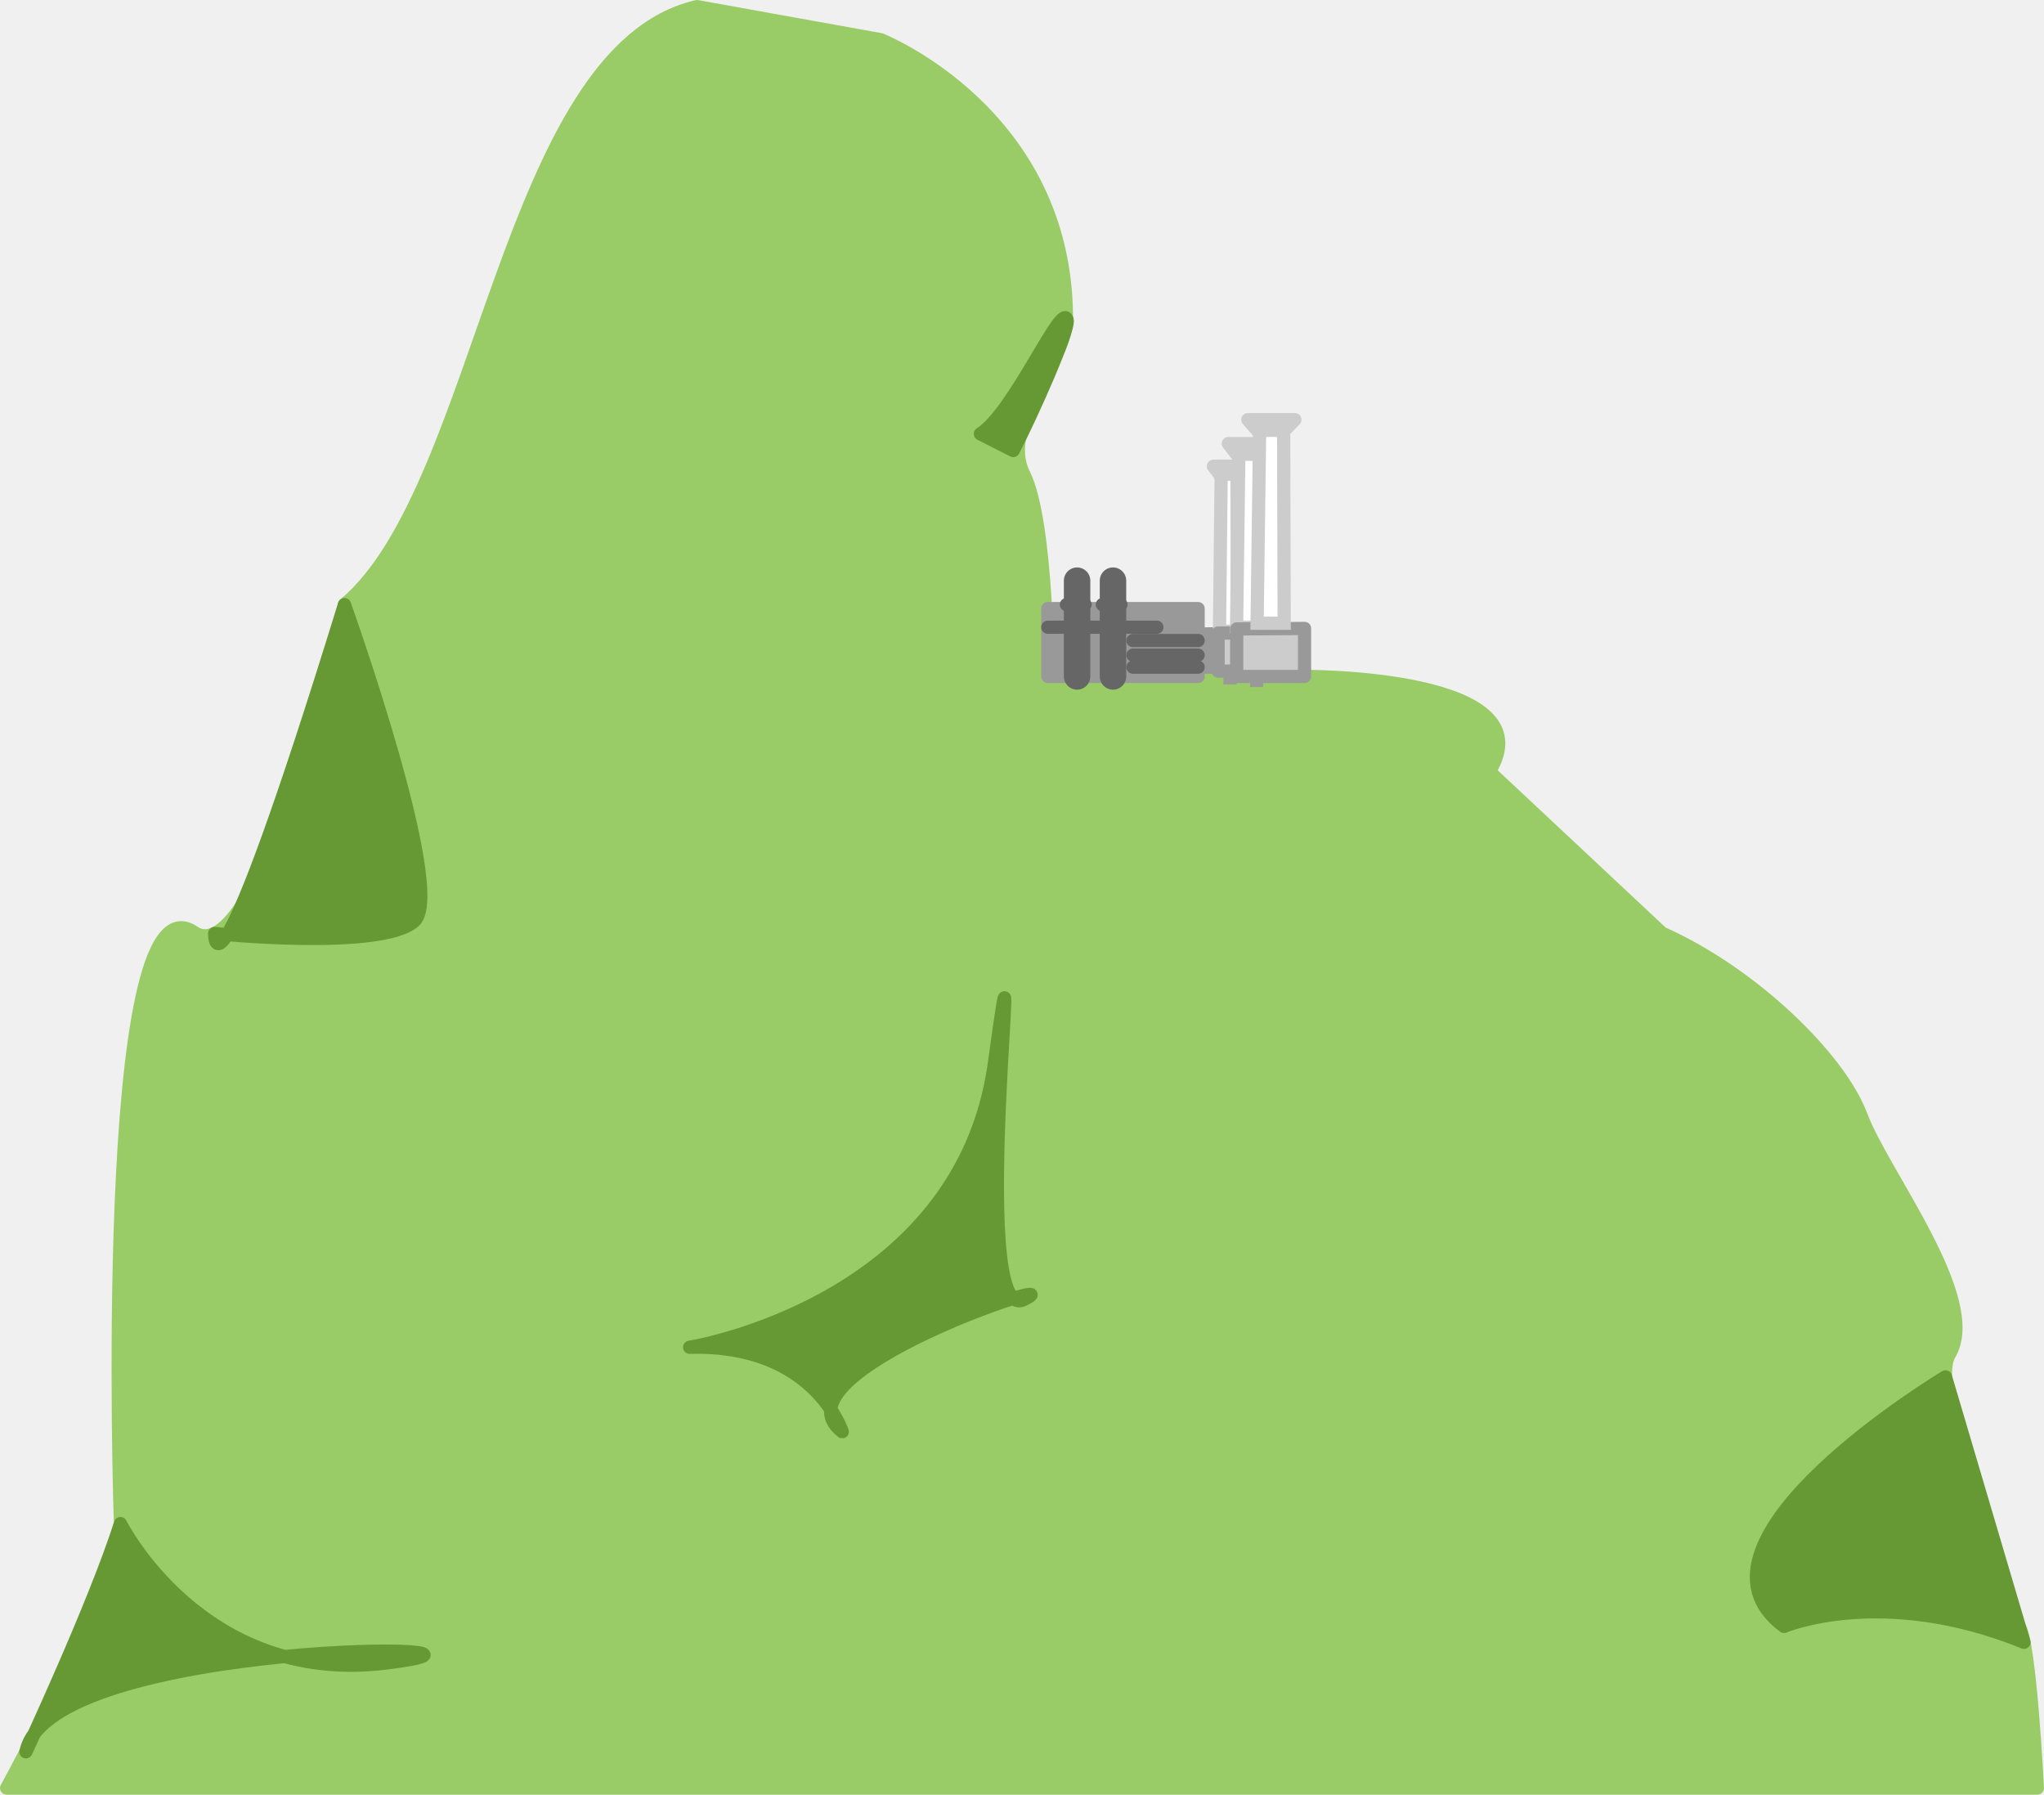
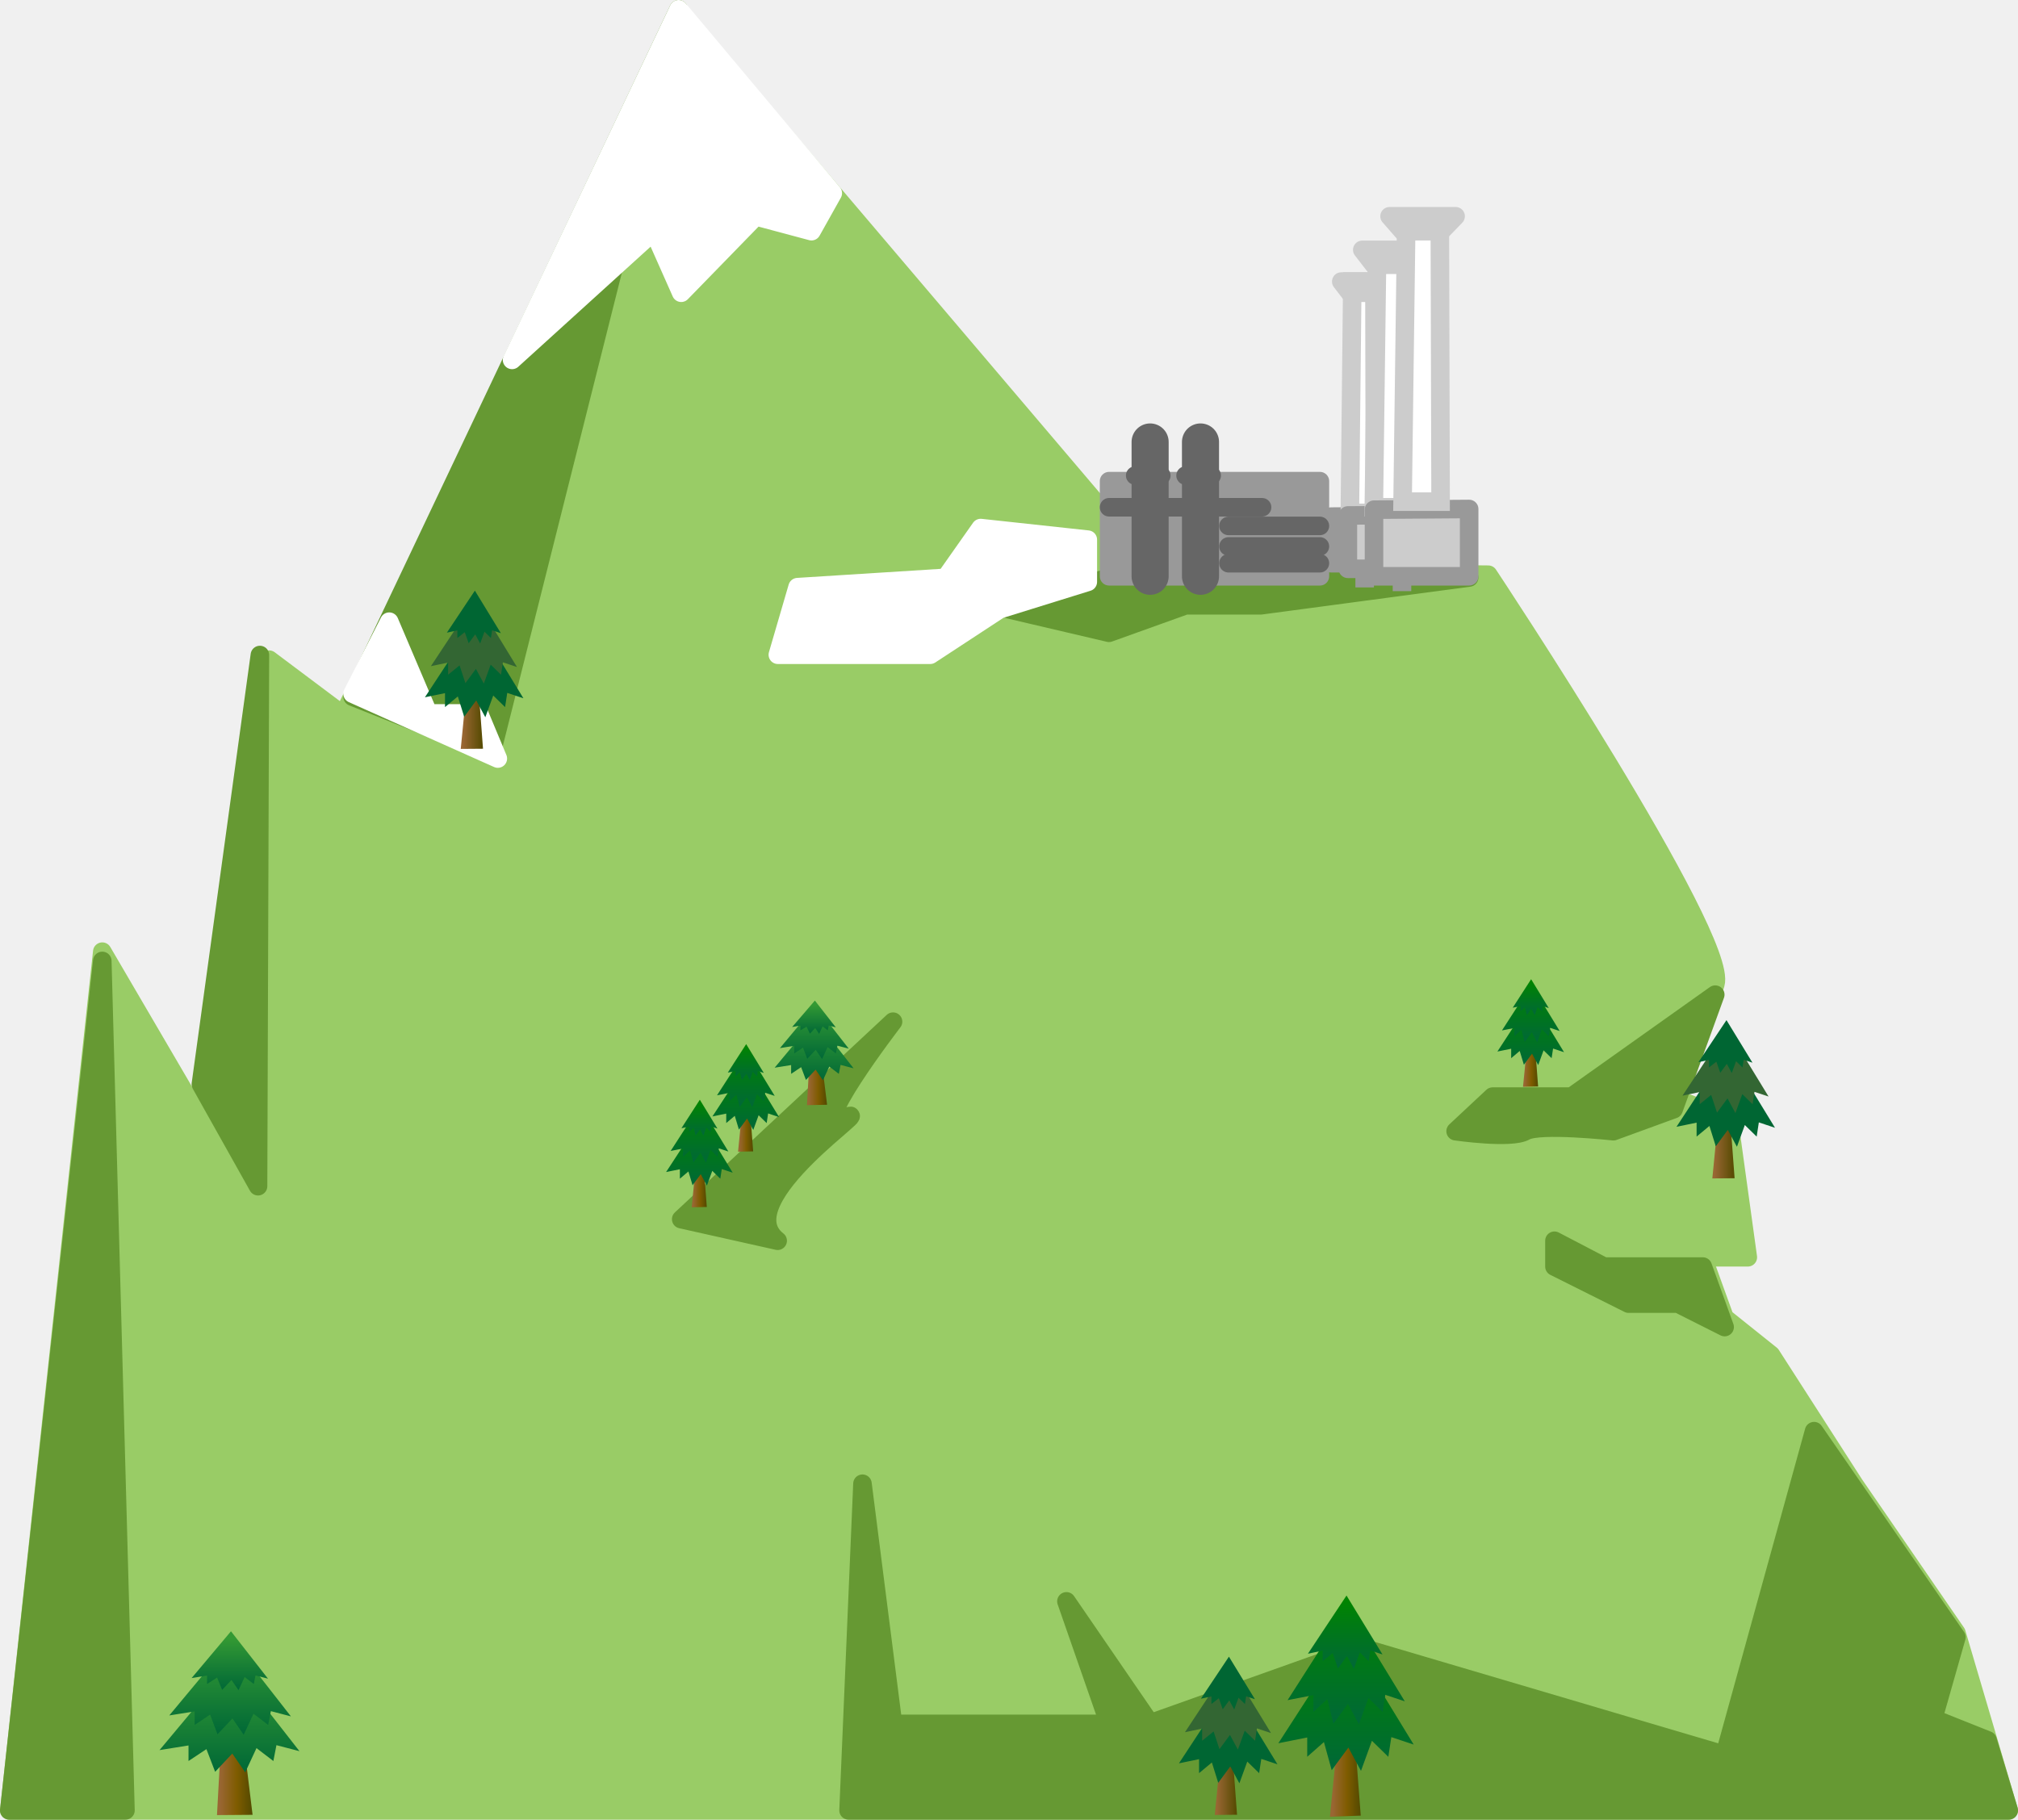
- <svg xmlns="http://www.w3.org/2000/svg" version="1.1" x="0px" y="0px" width="927.667px" height="814.333px" viewBox="0 0 927.667 814.333" enable-background="new 0 0 927.667 814.333" xml:space="preserve">
+ <svg xmlns="http://www.w3.org/2000/svg" version="1.1" x="0px" y="0px" width="653px" height="588.894px" viewBox="0 0 653 588.894" enable-background="new 0 0 653 588.894" xml:space="preserve">
  <g id="Layer_2">
-     <path fill="#99CC66" stroke="#99CC66" stroke-width="6" stroke-linecap="round" stroke-linejoin="round" stroke-miterlimit="10" d="   M3,811.333c0,0,45.691-82.667,51.667-120c0,0-10.154-297.641,33.333-268.333c28.963,19.519,68.686-141.085,68.333-148.658   C219.667,221.333,229.667,23,316.333,3l83.333,15c0,0,84.335,33.333,84.335,126.667c0,19.86-30.583,48.052-19.335,70.512   c10.884,21.733,10.884,95.385,10.884,95.385l116.515-3.622c0,0,110.935-0.609,83.878,43.14l78.334,73.333   c40.39,17.918,80.39,56.251,90.39,82.918s54.976,83.373,40,108.333c-10,16.667,26.667,116.668,31.667,123.334   s8.333,73.333,8.333,73.333H3z" />
-   </g>
+     <path fill="#99CC66" stroke="#99CC66" stroke-width="6" stroke-linecap="round" stroke-linejoin="round" stroke-miterlimit="10" d="   M650,585.894H3l30.097-277.909l46.498,79.496l7.5-173.991l23.999,17.999L220.588,5L373.58,184.991l107.995,1   c0,0,77.996,117.495,73.496,132.494s-17.998,37.498-13.499,37.498s17.998,7.456,17.998,7.456l6,43.455H551l7.071,19.585l14.999,12   l26.998,41.997l32.999,47.998L650,585.894z" />
+     <polygon fill="#669933" stroke="#669933" stroke-width="6" stroke-linecap="round" stroke-linejoin="round" stroke-miterlimit="10" points="   114.093,225.488 159.091,243.488 219.588,3  " />
+     <polygon fill="#669933" stroke="#669933" stroke-width="6" stroke-linecap="round" stroke-linejoin="round" stroke-miterlimit="10" points="   33.097,310.984 40.597,585.894 3,585.894  " />
+     <path fill="#669933" stroke="#669933" stroke-width="6" stroke-linecap="round" stroke-linejoin="round" stroke-miterlimit="10" d="   M555.034,321.896l-46.461,32.998H483l-11.98,11.198c0,0,18.055,2.609,22.555,0s28.498,0,28.498,0l19.5-7.109L555.034,321.896z" />
+     <polygon fill="#669933" stroke="#669933" stroke-width="6" stroke-linecap="round" stroke-linejoin="round" stroke-miterlimit="10" points="   551,409.894 519,409.894 503,401.541 503,409.894 527,421.894 543,421.894 558.071,429.479  " />
+     <polyline fill="#669933" stroke="#669933" stroke-width="6" stroke-linecap="round" stroke-linejoin="round" stroke-miterlimit="10" points="   358.748,186.896 326.433,197.188 358.851,204.788 383.635,195.894 408,195.894 475.398,186.894 359,186.894  " />
+     <polygon fill="#669933" stroke="#669933" stroke-width="6" stroke-linecap="round" stroke-linejoin="round" stroke-miterlimit="10" points="   274.585,585.894 279.085,480.179 288.977,557.894 358.884,557.894 345.082,518.246 372.165,557.721 440.815,533.288    558.071,567.926 587.008,463.167 633.067,529.848 625.567,556.2 643.146,563.209 650,585.894  " />
+     <polygon fill="#FFFFFF" stroke="#FFFFFF" stroke-width="6" stroke-linecap="round" stroke-linejoin="round" stroke-miterlimit="10" points="   219.588,3 269.476,62.515 262.586,74.817 244.532,69.987 220.432,94.739 211.588,74.817 165.697,116.473  " />
+     <polygon fill="#FFFFFF" stroke="#FFFFFF" stroke-width="6" stroke-linecap="round" stroke-linejoin="round" stroke-miterlimit="10" points="   125.956,201.193 138.593,230.894 155,230.894 161.091,245.488 114.093,224.488  " />
+     <polygon fill="#FFFFFF" stroke="#FFFFFF" stroke-width="6" stroke-linecap="round" stroke-linejoin="round" stroke-miterlimit="10" points="   352,174.648 317.333,170.894 306,186.999 258.086,190.022 251.704,211.894 301,211.894 323.433,197.188 352,188.313  " />
+     <polygon fill="#669933" stroke="#669933" stroke-width="6" stroke-linecap="round" stroke-linejoin="round" stroke-miterlimit="10" points="   84.097,211.984 83.5,383.894 65,350.894  " />
+   </g>
+   <g id="Layer_4">
+ </g>
  <g id="Layer_3">
-     <path fill="#669933" stroke="#669933" stroke-width="6" stroke-linecap="round" stroke-linejoin="round" stroke-miterlimit="10" d="   M882.958,624.771c0,0-124.958,74.896-73.291,113.229c0,0,44.493-18.942,108.913,7.195L882.958,624.771z" />
-     <path fill="#669933" stroke="#669933" stroke-width="6" stroke-linecap="round" stroke-linejoin="round" stroke-miterlimit="10" d="   M156.333,274.342c0,0,46.667,130.325,31.667,143.658s-90.588,5.574-90.588,5.574S96.333,469.017,156.333,274.342z" />
-     <path fill="#669933" stroke="#669933" stroke-width="6" stroke-linecap="round" stroke-linejoin="round" stroke-miterlimit="10" d="   M484.324,145.165c-2.282-8.866-24.005,42.01-39.385,51.688l14.916,7.572C468.04,188.77,485.478,149.652,484.324,145.165z" />
-     <path fill="#669933" stroke="#669933" stroke-width="6" stroke-linecap="round" stroke-linejoin="round" stroke-miterlimit="10" d="   M313,611.333c0,0,123.333-19.666,138.333-129C466.333,373,438,603,464.667,589.667s-116.485,33.333-82.409,60   C382.257,649.667,369.667,609.667,313,611.333z" />
-     <path fill="#669933" stroke="#669933" stroke-width="6" stroke-linecap="round" stroke-linejoin="round" stroke-miterlimit="10" d="   M54.667,691.333c0,0,36.667,73.333,120,63.333S22.207,743.457,11.77,794.895C11.77,794.895,43,728,54.667,691.333z" />
+     <path fill="#669933" stroke="#669933" stroke-width="6" stroke-linecap="round" stroke-linejoin="round" stroke-miterlimit="10" d="   M220.432,394.563l68.545-63.921c0,0-29.105,37.946-15.892,31.34c13.214-6.607-38.328,26.345-21.443,39.559L220.432,394.563z" />
  </g>
  <g id="Layer_1">
    <g id="Layer_1_1_">
-       <path fill="none" stroke="#999999" stroke-width="6" stroke-linecap="square" stroke-miterlimit="10" d="M570.332,308.753" />
-       <path fill="none" stroke="#999999" stroke-width="6" stroke-linecap="square" stroke-miterlimit="10" d="M558.258,307.545" />
-       <linearGradient id="SVGID_1_" gradientUnits="userSpaceOnUse" x1="506.522" y1="640.713" x2="504.107" y2="636.53" gradientTransform="matrix(1 0 0 -1 58.98 949.1865)">
+       <path fill="none" stroke="#999999" stroke-width="6" stroke-linecap="square" stroke-miterlimit="10" d="M453.665,188.313" />
+       <path fill="none" stroke="#999999" stroke-width="6" stroke-linecap="square" stroke-miterlimit="10" d="M441.592,187.105" />
+       <linearGradient id="SVGID_1_" gradientUnits="userSpaceOnUse" x1="389.856" y1="388.273" x2="387.441" y2="384.092" gradientTransform="matrix(1 0 0 -1 58.98 576.3066)">
        <stop offset="0" style="stop-color:#F2F2F2" />
        <stop offset="0.195" style="stop-color:#F6B9BB" />
        <stop offset="0.379" style="stop-color:#F9888C" />
        <stop offset="0.578" style="stop-color:#FB5A60" />
        <stop offset="0.755" style="stop-color:#FD3940" />
        <stop offset="0.902" style="stop-color:#FF242C" />
        <stop offset="1" style="stop-color:#FF1D25" />
      </linearGradient>
-       <line fill="url(#SVGID_1_)" x1="559.465" y1="310.564" x2="569.124" y2="310.564" />
-       <polygon fill="#CCCCCC" stroke="#999999" stroke-width="6" stroke-linecap="round" stroke-linejoin="round" stroke-miterlimit="10" points="    567.917,301.189 567.917,287.46 547.391,287.627 547.391,302.716 567.917,302.716   " />
-       <polygon fill="#FFFFFF" stroke="#CCCCCC" stroke-width="6" stroke-linecap="round" stroke-miterlimit="10" points="    553.465,286.416 561.581,286.416 561.413,211.557 554.26,211.557   " />
-       <polygon fill="#CCCCCC" stroke="#CCCCCC" stroke-width="6" stroke-linecap="round" stroke-linejoin="round" stroke-miterlimit="10" points="    553.465,215.179 553.465,215.179 561.71,215.179 564.79,211.557 550.684,211.557   " />
-       <polyline fill="#CCCCCC" stroke="#999999" stroke-width="6" stroke-linecap="round" stroke-linejoin="round" stroke-miterlimit="10" points="    552.824,304.527 552.824,287.255 580.594,287.067 580.594,302.716   " />
-       <line fill="none" stroke="#999999" stroke-width="6" stroke-linecap="round" stroke-linejoin="round" stroke-miterlimit="10" x1="553.428" y1="304.527" x2="580.594" y2="304.527" />
-       <polygon fill="#FFFFFF" stroke="#CCCCCC" stroke-width="6" stroke-linecap="round" stroke-miterlimit="10" points="    561.221,284.605 572.125,284.605 571.901,202.501 562.288,202.501   " />
-       <polygon fill="#CCCCCC" stroke="#CCCCCC" stroke-width="6" stroke-linecap="round" stroke-linejoin="round" stroke-miterlimit="10" points="    561.221,206.124 561.221,206.124 572.301,206.124 576.44,201.294 557.482,201.294   " />
-       <polygon fill="#CCCCCC" stroke="#999999" stroke-width="6" stroke-linecap="round" stroke-linejoin="round" stroke-miterlimit="10" points="    561.276,306.942 561.276,285.387 592.065,285.162 592.065,306.942   " />
-       <polygon fill="#FFFFFF" stroke="#CCCCCC" stroke-width="6" stroke-linecap="round" stroke-miterlimit="10" points="    570.53,282.794 582.823,282.794 582.569,191.031 571.733,191.031   " />
-       <polygon fill="#CCCCCC" stroke="#CCCCCC" stroke-width="6" stroke-linecap="round" stroke-linejoin="round" stroke-miterlimit="10" points="    570.53,195.257 570.53,195.257 583.019,195.257 587.686,190.427 566.315,190.427   " />
-       <polygon fill="#999999" stroke="#999999" stroke-width="6" stroke-linecap="round" stroke-linejoin="round" stroke-miterlimit="10" points="    475.55,306.942 475.55,276.153 543.768,276.153 543.768,305.703 543.768,306.942   " />
-       <line fill="none" stroke="#666666" stroke-width="6" stroke-linecap="round" stroke-linejoin="round" stroke-miterlimit="10" x1="475.55" y1="284.605" x2="525.053" y2="284.605" />
-       <line fill="none" stroke="#666666" stroke-width="6" stroke-linecap="round" stroke-linejoin="round" stroke-miterlimit="10" x1="543.768" y1="290.642" x2="514.186" y2="290.642" />
-       <line fill="none" stroke="#666666" stroke-width="6" stroke-linecap="round" stroke-linejoin="round" stroke-miterlimit="10" x1="543.768" y1="297.283" x2="514.186" y2="297.283" />
-       <line fill="none" stroke="#666666" stroke-width="6" stroke-linecap="round" stroke-linejoin="round" stroke-miterlimit="10" x1="543.768" y1="302.716" x2="514.186" y2="302.716" />
-       <line fill="none" stroke="#666666" stroke-width="6" stroke-linecap="round" stroke-linejoin="round" stroke-miterlimit="10" x1="484.001" y1="274.342" x2="492.454" y2="274.342" />
-       <line fill="none" stroke="#666666" stroke-width="6" stroke-linecap="round" stroke-linejoin="round" stroke-miterlimit="10" x1="500.302" y1="274.342" x2="508.754" y2="274.342" />
-       <line fill="none" stroke="#666666" stroke-width="12" stroke-linecap="round" stroke-linejoin="round" stroke-miterlimit="10" x1="488.832" y1="306.942" x2="488.832" y2="263.475" />
-       <line fill="none" stroke="#666666" stroke-width="12" stroke-linecap="round" stroke-linejoin="round" stroke-miterlimit="10" x1="505.131" y1="306.942" x2="505.131" y2="263.475" />
+       <line fill="url(#SVGID_1_)" x1="442.799" y1="190.124" x2="452.457" y2="190.124" />
+       <polygon fill="#CCCCCC" stroke="#999999" stroke-width="6" stroke-linecap="round" stroke-linejoin="round" stroke-miterlimit="10" points="    451.25,180.749 451.25,167.02 430.725,167.187 430.725,182.276 451.25,182.276   " />
+       <polygon fill="#FFFFFF" stroke="#CCCCCC" stroke-width="6" stroke-linecap="round" stroke-miterlimit="10" points="    436.799,165.976 444.914,165.976 444.746,91.117 437.594,91.117   " />
+       <polygon fill="#CCCCCC" stroke="#CCCCCC" stroke-width="6" stroke-linecap="round" stroke-linejoin="round" stroke-miterlimit="10" points="    436.799,94.739 436.799,94.739 445.044,94.739 448.123,91.117 434.018,91.117   " />
+       <polyline fill="#CCCCCC" stroke="#999999" stroke-width="6" stroke-linecap="round" stroke-linejoin="round" stroke-miterlimit="10" points="    436.157,184.087 436.157,166.815 463.928,166.627 463.928,182.276   " />
+       <line fill="none" stroke="#999999" stroke-width="6" stroke-linecap="round" stroke-linejoin="round" stroke-miterlimit="10" x1="436.762" y1="184.087" x2="463.928" y2="184.087" />
+       <polygon fill="#FFFFFF" stroke="#CCCCCC" stroke-width="6" stroke-linecap="round" stroke-miterlimit="10" points="    444.555,164.165 455.459,164.165 455.234,82.062 445.621,82.062   " />
+       <polygon fill="#CCCCCC" stroke="#CCCCCC" stroke-width="6" stroke-linecap="round" stroke-linejoin="round" stroke-miterlimit="10" points="    444.555,85.684 444.555,85.684 455.635,85.684 459.773,80.854 440.815,80.854   " />
+       <polygon fill="#CCCCCC" stroke="#999999" stroke-width="6" stroke-linecap="round" stroke-linejoin="round" stroke-miterlimit="10" points="    444.609,186.502 444.609,164.947 475.398,164.722 475.398,186.502   " />
+       <polygon fill="#FFFFFF" stroke="#CCCCCC" stroke-width="6" stroke-linecap="round" stroke-miterlimit="10" points="    453.863,162.354 466.156,162.354 465.902,70.591 455.066,70.591   " />
+       <polygon fill="#CCCCCC" stroke="#CCCCCC" stroke-width="6" stroke-linecap="round" stroke-linejoin="round" stroke-miterlimit="10" points="    453.863,74.817 453.863,74.817 466.353,74.817 471.02,69.987 449.648,69.987   " />
+       <polygon fill="#999999" stroke="#999999" stroke-width="6" stroke-linecap="round" stroke-linejoin="round" stroke-miterlimit="10" points="    358.884,186.502 358.884,155.713 427.102,155.713 427.102,185.263 427.102,186.502   " />
+       <line fill="none" stroke="#666666" stroke-width="6" stroke-linecap="round" stroke-linejoin="round" stroke-miterlimit="10" x1="358.884" y1="164.165" x2="408.387" y2="164.165" />
+       <line fill="none" stroke="#666666" stroke-width="6" stroke-linecap="round" stroke-linejoin="round" stroke-miterlimit="10" x1="427.102" y1="170.202" x2="397.52" y2="170.202" />
+       <line fill="none" stroke="#666666" stroke-width="6" stroke-linecap="round" stroke-linejoin="round" stroke-miterlimit="10" x1="427.102" y1="176.843" x2="397.52" y2="176.843" />
+       <line fill="none" stroke="#666666" stroke-width="6" stroke-linecap="round" stroke-linejoin="round" stroke-miterlimit="10" x1="427.102" y1="182.276" x2="397.52" y2="182.276" />
+       <line fill="none" stroke="#666666" stroke-width="6" stroke-linecap="round" stroke-linejoin="round" stroke-miterlimit="10" x1="367.335" y1="153.902" x2="375.787" y2="153.902" />
+       <line fill="none" stroke="#666666" stroke-width="6" stroke-linecap="round" stroke-linejoin="round" stroke-miterlimit="10" x1="383.636" y1="153.902" x2="392.088" y2="153.902" />
+       <line fill="none" stroke="#666666" stroke-width="12" stroke-linecap="round" stroke-linejoin="round" stroke-miterlimit="10" x1="372.165" y1="186.502" x2="372.165" y2="143.035" />
+       <line fill="none" stroke="#666666" stroke-width="12" stroke-linecap="round" stroke-linejoin="round" stroke-miterlimit="10" x1="388.465" y1="186.502" x2="388.465" y2="143.035" />
    </g>
  </g>
+   <g id="Layer_5">
+     <linearGradient id="SVGID_2_" gradientUnits="userSpaceOnUse" x1="393.092" y1="577.132" x2="400.292" y2="577.132">
+       <stop offset="0.092" style="stop-color:#996633" />
+       <stop offset="1" style="stop-color:#544A00" />
+     </linearGradient>
+     <polygon fill="url(#SVGID_2_)" points="395.09,566.894 398.77,566.894 400.292,587.313 393.092,587.369  " />
+     <polygon fill="#006633" points="397.898,545.653 413.369,570.978 408.139,569.237 407.438,573.841 403.605,570.093    401.047,577.125 398.106,571.675 394.205,576.969 392.147,570.39 388,573.835 388,569.318 381.492,570.666  " />
+     <polygon fill="#336633" points="397.816,538.82 411.284,560.866 406.73,559.352 406.121,563.358 402.785,560.097 400.558,566.219    397.998,561.474 394.602,566.082 392.71,560.354 389,563.354 389,559.422 383.434,560.596  " />
+     <polyline fill="#006633" points="397.665,536.146 406.076,549.915 403.232,548.969 402.852,551.472 400.768,549.434    399.377,553.257 397.777,550.294 395.657,553.172 394.396,549.595 392,551.468 392,549.013 388.604,549.745 397.665,536.146  " />
+     <linearGradient id="SVGID_3_" gradientUnits="userSpaceOnUse" x1="149.092" y1="232.131" x2="156.292" y2="232.131">
+       <stop offset="0.092" style="stop-color:#996633" />
+       <stop offset="1" style="stop-color:#544A00" />
+     </linearGradient>
+     <polygon fill="url(#SVGID_3_)" points="151.09,221.894 154.77,221.894 156.292,242.313 149.092,242.369  " />
+     <polygon fill="#006633" points="153.898,200.653 169.369,225.978 164.139,224.237 163.438,228.841 159.605,225.093    157.047,232.125 154.106,226.675 150.205,231.969 148.147,225.39 144,228.835 144,224.318 137.492,225.666  " />
+     <polygon fill="#336633" points="153.816,193.82 167.284,215.866 162.73,214.352 162.121,218.358 158.785,215.097 156.558,221.219    153.998,216.474 150.602,221.082 148.71,215.354 145,218.354 145,214.422 139.434,215.596  " />
+     <polyline fill="#006633" points="153.665,191.146 162.076,204.915 159.232,203.969 158.852,206.472 156.768,204.434    155.377,208.257 153.777,205.294 151.657,208.172 150.396,204.595 148,206.468 148,204.013 144.604,204.745 153.665,191.146  " />
+     <linearGradient id="SVGID_4_" gradientUnits="userSpaceOnUse" x1="554.092" y1="371.132" x2="561.292" y2="371.132">
+       <stop offset="0.092" style="stop-color:#996633" />
+       <stop offset="1" style="stop-color:#544A00" />
+     </linearGradient>
+     <polygon fill="url(#SVGID_4_)" points="556.09,360.894 559.77,360.894 561.292,381.313 554.092,381.369  " />
+     <polygon fill="#006633" points="558.898,339.653 574.369,364.978 569.139,363.237 568.438,367.841 564.605,364.093    562.047,371.125 559.106,365.675 555.205,370.969 553.147,364.39 549,367.835 549,363.318 542.492,364.666  " />
+     <polygon fill="#336633" points="558.816,332.82 572.284,354.866 567.73,353.352 567.121,357.358 563.785,354.097 561.558,360.219    558.998,355.474 555.602,360.082 553.71,354.354 550,357.354 550,353.422 544.434,354.596  " />
+     <polyline fill="#006633" points="558.665,330.146 567.076,343.915 564.232,342.969 563.852,345.472 561.768,343.434    560.377,347.257 558.777,344.294 556.657,347.172 555.396,343.595 553,345.468 553,343.013 549.604,343.745 558.665,330.146  " />
+     <linearGradient id="SVGID_5_" gradientUnits="userSpaceOnUse" x1="430.349" y1="573.927" x2="440.319" y2="573.927">
+       <stop offset="0.092" style="stop-color:#996633" />
+       <stop offset="0.551" style="stop-color:#7F5C00" />
+       <stop offset="0.985" style="stop-color:#544A00" />
+     </linearGradient>
+     <polygon fill="url(#SVGID_5_)" points="433.116,559.894 438.21,559.894 440.319,587.594 430.349,587.959  " />
+     <linearGradient id="SVGID_6_" gradientUnits="userSpaceOnUse" x1="435.556" y1="529.528" x2="435.556" y2="573.106">
+       <stop offset="0.071" style="stop-color:#008400" />
+       <stop offset="0.985" style="stop-color:#006837" />
+     </linearGradient>
+     <polygon fill="url(#SVGID_6_)" points="436.037,529.528 457.457,564.593 450.216,562.183 449.244,568.558 443.938,563.368    440.396,573.106 436.325,565.56 430.923,572.89 428.408,563.779 423,568.549 423,562.296 413.654,564.163  " />
+     <linearGradient id="SVGID_7_" gradientUnits="userSpaceOnUse" x1="435.61" y1="520.067" x2="435.61" y2="558.004">
+       <stop offset="0.071" style="stop-color:#008400" />
+       <stop offset="0.985" style="stop-color:#006837" />
+     </linearGradient>
+     <polygon fill="url(#SVGID_7_)" points="435.923,520.067 454.57,550.592 448.266,548.496 447.422,554.044 442.804,549.526    439.719,558.004 436.173,551.434 431.472,557.814 429.494,549.884 425,554.037 425,548.593 416.65,550.217  " />
+     <linearGradient id="SVGID_8_" gradientUnits="userSpaceOnUse" x1="435.295" y1="516.365" x2="435.295" y2="540.058">
+       <stop offset="0.071" style="stop-color:#008400" />
+       <stop offset="0.985" style="stop-color:#006837" />
+     </linearGradient>
+     <polyline fill="url(#SVGID_8_)" points="435.715,516.365 447.359,535.429 443.422,534.119 442.894,537.583 440.011,534.763    438.085,540.058 435.871,535.954 432.934,539.939 431.252,534.986 428,537.58 428,534.18 423.23,535.194 435.715,516.365  " />
+     <linearGradient id="SVGID_9_" gradientUnits="userSpaceOnUse" x1="223.828" y1="383.805" x2="228.71" y2="383.805">
+       <stop offset="0.092" style="stop-color:#996633" />
+       <stop offset="0.551" style="stop-color:#7F5C00" />
+       <stop offset="0.985" style="stop-color:#544A00" />
+     </linearGradient>
+     <polygon fill="url(#SVGID_9_)" points="225.183,376.894 227.677,376.894 228.71,390.618 223.828,390.716  " />
+     <linearGradient id="SVGID_10_" gradientUnits="userSpaceOnUse" x1="226.32" y1="362.351" x2="226.32" y2="383.687">
+       <stop offset="0.071" style="stop-color:#008400" />
+       <stop offset="0.985" style="stop-color:#006837" />
+     </linearGradient>
+     <polygon fill="url(#SVGID_10_)" points="226.613,362.351 237.101,379.519 233.556,378.339 233.08,381.46 230.482,378.919    228.747,383.687 226.754,379.992 224.109,383.581 222.763,379.12 220,381.455 220,378.394 215.539,379.308  " />
+     <linearGradient id="SVGID_11_" gradientUnits="userSpaceOnUse" x1="226.352" y1="357.718" x2="226.352" y2="376.292">
+       <stop offset="0.071" style="stop-color:#008400" />
+       <stop offset="0.985" style="stop-color:#006837" />
+     </linearGradient>
+     <polygon fill="url(#SVGID_11_)" points="226.558,357.718 235.688,372.663 232.601,371.638 232.188,374.354 229.926,372.142    228.416,376.292 226.68,373.075 224.378,376.199 223.305,372.316 221,374.351 221,371.685 217.017,372.479  " />
+     <linearGradient id="SVGID_12_" gradientUnits="userSpaceOnUse" x1="226.331" y1="355.905" x2="226.331" y2="367.506">
+       <stop offset="0.071" style="stop-color:#008400" />
+       <stop offset="0.985" style="stop-color:#006837" />
+     </linearGradient>
+     <polyline fill="url(#SVGID_12_)" points="226.456,355.905 232.157,365.239 230.229,364.598 229.97,366.294 228.559,364.913    227.616,367.506 226.532,365.496 225.094,367.447 224.432,365.022 223,366.292 223,364.628 220.504,365.124 226.456,355.905  " />
+     <linearGradient id="SVGID_13_" gradientUnits="userSpaceOnUse" x1="238.828" y1="365.805" x2="243.71" y2="365.805">
+       <stop offset="0.092" style="stop-color:#996633" />
+       <stop offset="0.551" style="stop-color:#7F5C00" />
+       <stop offset="0.985" style="stop-color:#544A00" />
+     </linearGradient>
+     <polygon fill="url(#SVGID_13_)" points="240.183,358.894 242.677,358.894 243.71,372.618 238.828,372.716  " />
+     <linearGradient id="SVGID_14_" gradientUnits="userSpaceOnUse" x1="241.32" y1="344.351" x2="241.32" y2="365.687">
+       <stop offset="0.071" style="stop-color:#008400" />
+       <stop offset="0.985" style="stop-color:#006837" />
+     </linearGradient>
+     <polygon fill="url(#SVGID_14_)" points="241.613,344.351 252.101,361.519 248.556,360.339 248.08,363.46 245.482,360.919    243.747,365.687 241.754,361.992 239.109,365.581 237.763,361.12 235,363.455 235,360.394 230.539,361.308  " />
+     <linearGradient id="SVGID_15_" gradientUnits="userSpaceOnUse" x1="241.352" y1="339.718" x2="241.352" y2="358.292">
+       <stop offset="0.071" style="stop-color:#008400" />
+       <stop offset="0.985" style="stop-color:#006837" />
+     </linearGradient>
+     <polygon fill="url(#SVGID_15_)" points="241.558,339.718 250.688,354.663 247.601,353.638 247.188,356.354 244.926,354.142    243.416,358.292 241.68,355.075 239.378,358.199 238.305,354.316 236,356.351 236,353.685 232.017,354.479  " />
+     <linearGradient id="SVGID_16_" gradientUnits="userSpaceOnUse" x1="241.331" y1="337.905" x2="241.331" y2="349.506">
+       <stop offset="0.071" style="stop-color:#008400" />
+       <stop offset="0.985" style="stop-color:#006837" />
+     </linearGradient>
+     <polyline fill="url(#SVGID_16_)" points="241.456,337.905 247.157,347.239 245.229,346.598 244.97,348.294 243.559,346.913    242.616,349.506 241.532,347.496 240.094,349.447 239.432,347.022 238,348.292 238,346.628 235.504,347.124 241.456,337.905  " />
+     <linearGradient id="SVGID_17_" gradientUnits="userSpaceOnUse" x1="492.828" y1="344.805" x2="497.71" y2="344.805">
+       <stop offset="0.092" style="stop-color:#996633" />
+       <stop offset="0.551" style="stop-color:#7F5C00" />
+       <stop offset="0.985" style="stop-color:#544A00" />
+     </linearGradient>
+     <polygon fill="url(#SVGID_17_)" points="494.184,337.894 496.678,337.894 497.71,351.618 492.828,351.716  " />
+     <linearGradient id="SVGID_18_" gradientUnits="userSpaceOnUse" x1="495.32" y1="323.351" x2="495.32" y2="344.687">
+       <stop offset="0.071" style="stop-color:#008400" />
+       <stop offset="0.985" style="stop-color:#006837" />
+     </linearGradient>
+     <polygon fill="url(#SVGID_18_)" points="495.613,323.351 506.102,340.519 502.556,339.339 502.08,342.46 499.482,339.919    497.747,344.687 495.754,340.992 493.109,344.581 491.763,340.12 489,342.455 489,339.394 484.539,340.308  " />
+     <linearGradient id="SVGID_19_" gradientUnits="userSpaceOnUse" x1="495.352" y1="318.718" x2="495.352" y2="337.292">
+       <stop offset="0.071" style="stop-color:#008400" />
+       <stop offset="0.985" style="stop-color:#006837" />
+     </linearGradient>
+     <polygon fill="url(#SVGID_19_)" points="495.558,318.718 504.688,333.663 501.601,332.638 501.188,335.354 498.926,333.142    497.416,337.292 495.68,334.075 493.378,337.199 492.305,333.316 490,335.351 490,332.685 486.017,333.479  " />
+     <linearGradient id="SVGID_20_" gradientUnits="userSpaceOnUse" x1="495.33" y1="316.905" x2="495.33" y2="328.506">
+       <stop offset="0.071" style="stop-color:#008400" />
+       <stop offset="0.985" style="stop-color:#006837" />
+     </linearGradient>
+     <polyline fill="url(#SVGID_20_)" points="495.455,316.905 501.157,326.239 499.229,325.598 498.971,327.294 497.559,325.913    496.616,328.506 495.532,326.496 494.094,328.447 493.432,326.022 492,327.292 492,325.628 489.504,326.124 495.455,316.905  " />
+     <linearGradient id="SVGID_21_" gradientUnits="userSpaceOnUse" x1="70.214" y1="575.157" x2="81.728" y2="575.157">
+       <stop offset="0.092" style="stop-color:#996633" />
+       <stop offset="0.551" style="stop-color:#7F5C00" />
+       <stop offset="0.985" style="stop-color:#544A00" />
+     </linearGradient>
+     <polygon fill="url(#SVGID_21_)" points="71.547,562.894 78.749,562.894 81.729,587.335 70.214,587.42  " />
+     <linearGradient id="SVGID_22_" gradientUnits="userSpaceOnUse" x1="74.263" y1="538.518" x2="74.263" y2="573.577">
+       <stop offset="0.122" style="stop-color:#339933" />
+       <stop offset="1" style="stop-color:#006837" />
+     </linearGradient>
+     <polygon fill="url(#SVGID_22_)" points="74.875,538.518 96.9,566.728 89.453,564.79 88.455,569.917 83,565.743 79.357,573.577    75.171,567.505 69.618,573.402 66.795,566.073 61,569.911 61,564.88 51.626,566.382  " />
+     <linearGradient id="SVGID_23_" gradientUnits="userSpaceOnUse" x1="74.455" y1="530.905" x2="74.455" y2="561.427">
+       <stop offset="0.122" style="stop-color:#339933" />
+       <stop offset="1" style="stop-color:#006837" />
+     </linearGradient>
+     <polygon fill="url(#SVGID_23_)" points="74.957,530.905 94.131,555.465 87.648,553.777 86.779,558.241 82.031,554.606    78.859,561.427 75.215,556.142 70.38,561.275 67.984,554.895 63,558.235 63,553.855 54.778,555.163  " />
+     <linearGradient id="SVGID_24_" gradientUnits="userSpaceOnUse" x1="74.36" y1="527.927" x2="74.36" y2="546.988">
+       <stop offset="0.122" style="stop-color:#339933" />
+       <stop offset="1" style="stop-color:#006837" />
+     </linearGradient>
+     <polygon fill="url(#SVGID_24_)" points="74.742,527.927 86.717,543.265 82.667,542.211 82.125,544.999 79.159,542.729    77.179,546.988 74.902,543.688 71.883,546.894 70.25,542.909 67,544.995 67,542.26 62.003,543.076  " />
+     <linearGradient id="SVGID_25_" gradientUnits="userSpaceOnUse" x1="261.127" y1="350.78" x2="267.632" y2="350.78">
+       <stop offset="0.092" style="stop-color:#996633" />
+       <stop offset="0.551" style="stop-color:#7F5C00" />
+       <stop offset="0.985" style="stop-color:#544A00" />
+     </linearGradient>
+     <polygon fill="url(#SVGID_25_)" points="261.88,343.894 265.949,343.894 267.632,357.536 261.127,357.667  " />
+     <linearGradient id="SVGID_26_" gradientUnits="userSpaceOnUse" x1="263.434" y1="329.794" x2="263.434" y2="349.6">
+       <stop offset="0.122" style="stop-color:#339933" />
+       <stop offset="1" style="stop-color:#006837" />
+     </linearGradient>
+     <polygon fill="url(#SVGID_26_)" points="263.76,329.794 276.203,345.73 271.996,344.636 271.432,347.532 268.351,345.174    266.292,349.6 263.927,346.169 260.79,349.501 259.235,345.36 256,347.528 256,344.687 250.666,345.535  " />
+     <linearGradient id="SVGID_27_" gradientUnits="userSpaceOnUse" x1="263.51" y1="325.493" x2="263.51" y2="342.735">
+       <stop offset="0.122" style="stop-color:#339933" />
+       <stop offset="1" style="stop-color:#006837" />
+     </linearGradient>
+     <polygon fill="url(#SVGID_27_)" points="263.807,325.493 274.639,339.367 270.976,338.414 270.485,340.937 267.803,338.883    266.011,342.735 263.952,339.75 261.221,342.65 259.842,339.046 257,340.933 257,338.458 252.381,339.197  " />
+     <linearGradient id="SVGID_28_" gradientUnits="userSpaceOnUse" x1="263.391" y1="323.81" x2="263.391" y2="334.579">
+       <stop offset="0.122" style="stop-color:#339933" />
+       <stop offset="1" style="stop-color:#006837" />
+     </linearGradient>
+     <polygon fill="url(#SVGID_28_)" points="263.685,323.811 270.45,332.476 268.163,331.88 267.856,333.455 266.181,332.173    265.062,334.579 263.776,332.714 262.07,334.525 260.992,332.274 259,333.453 259,331.907 256.333,332.369  " />
+   </g>
</svg>
